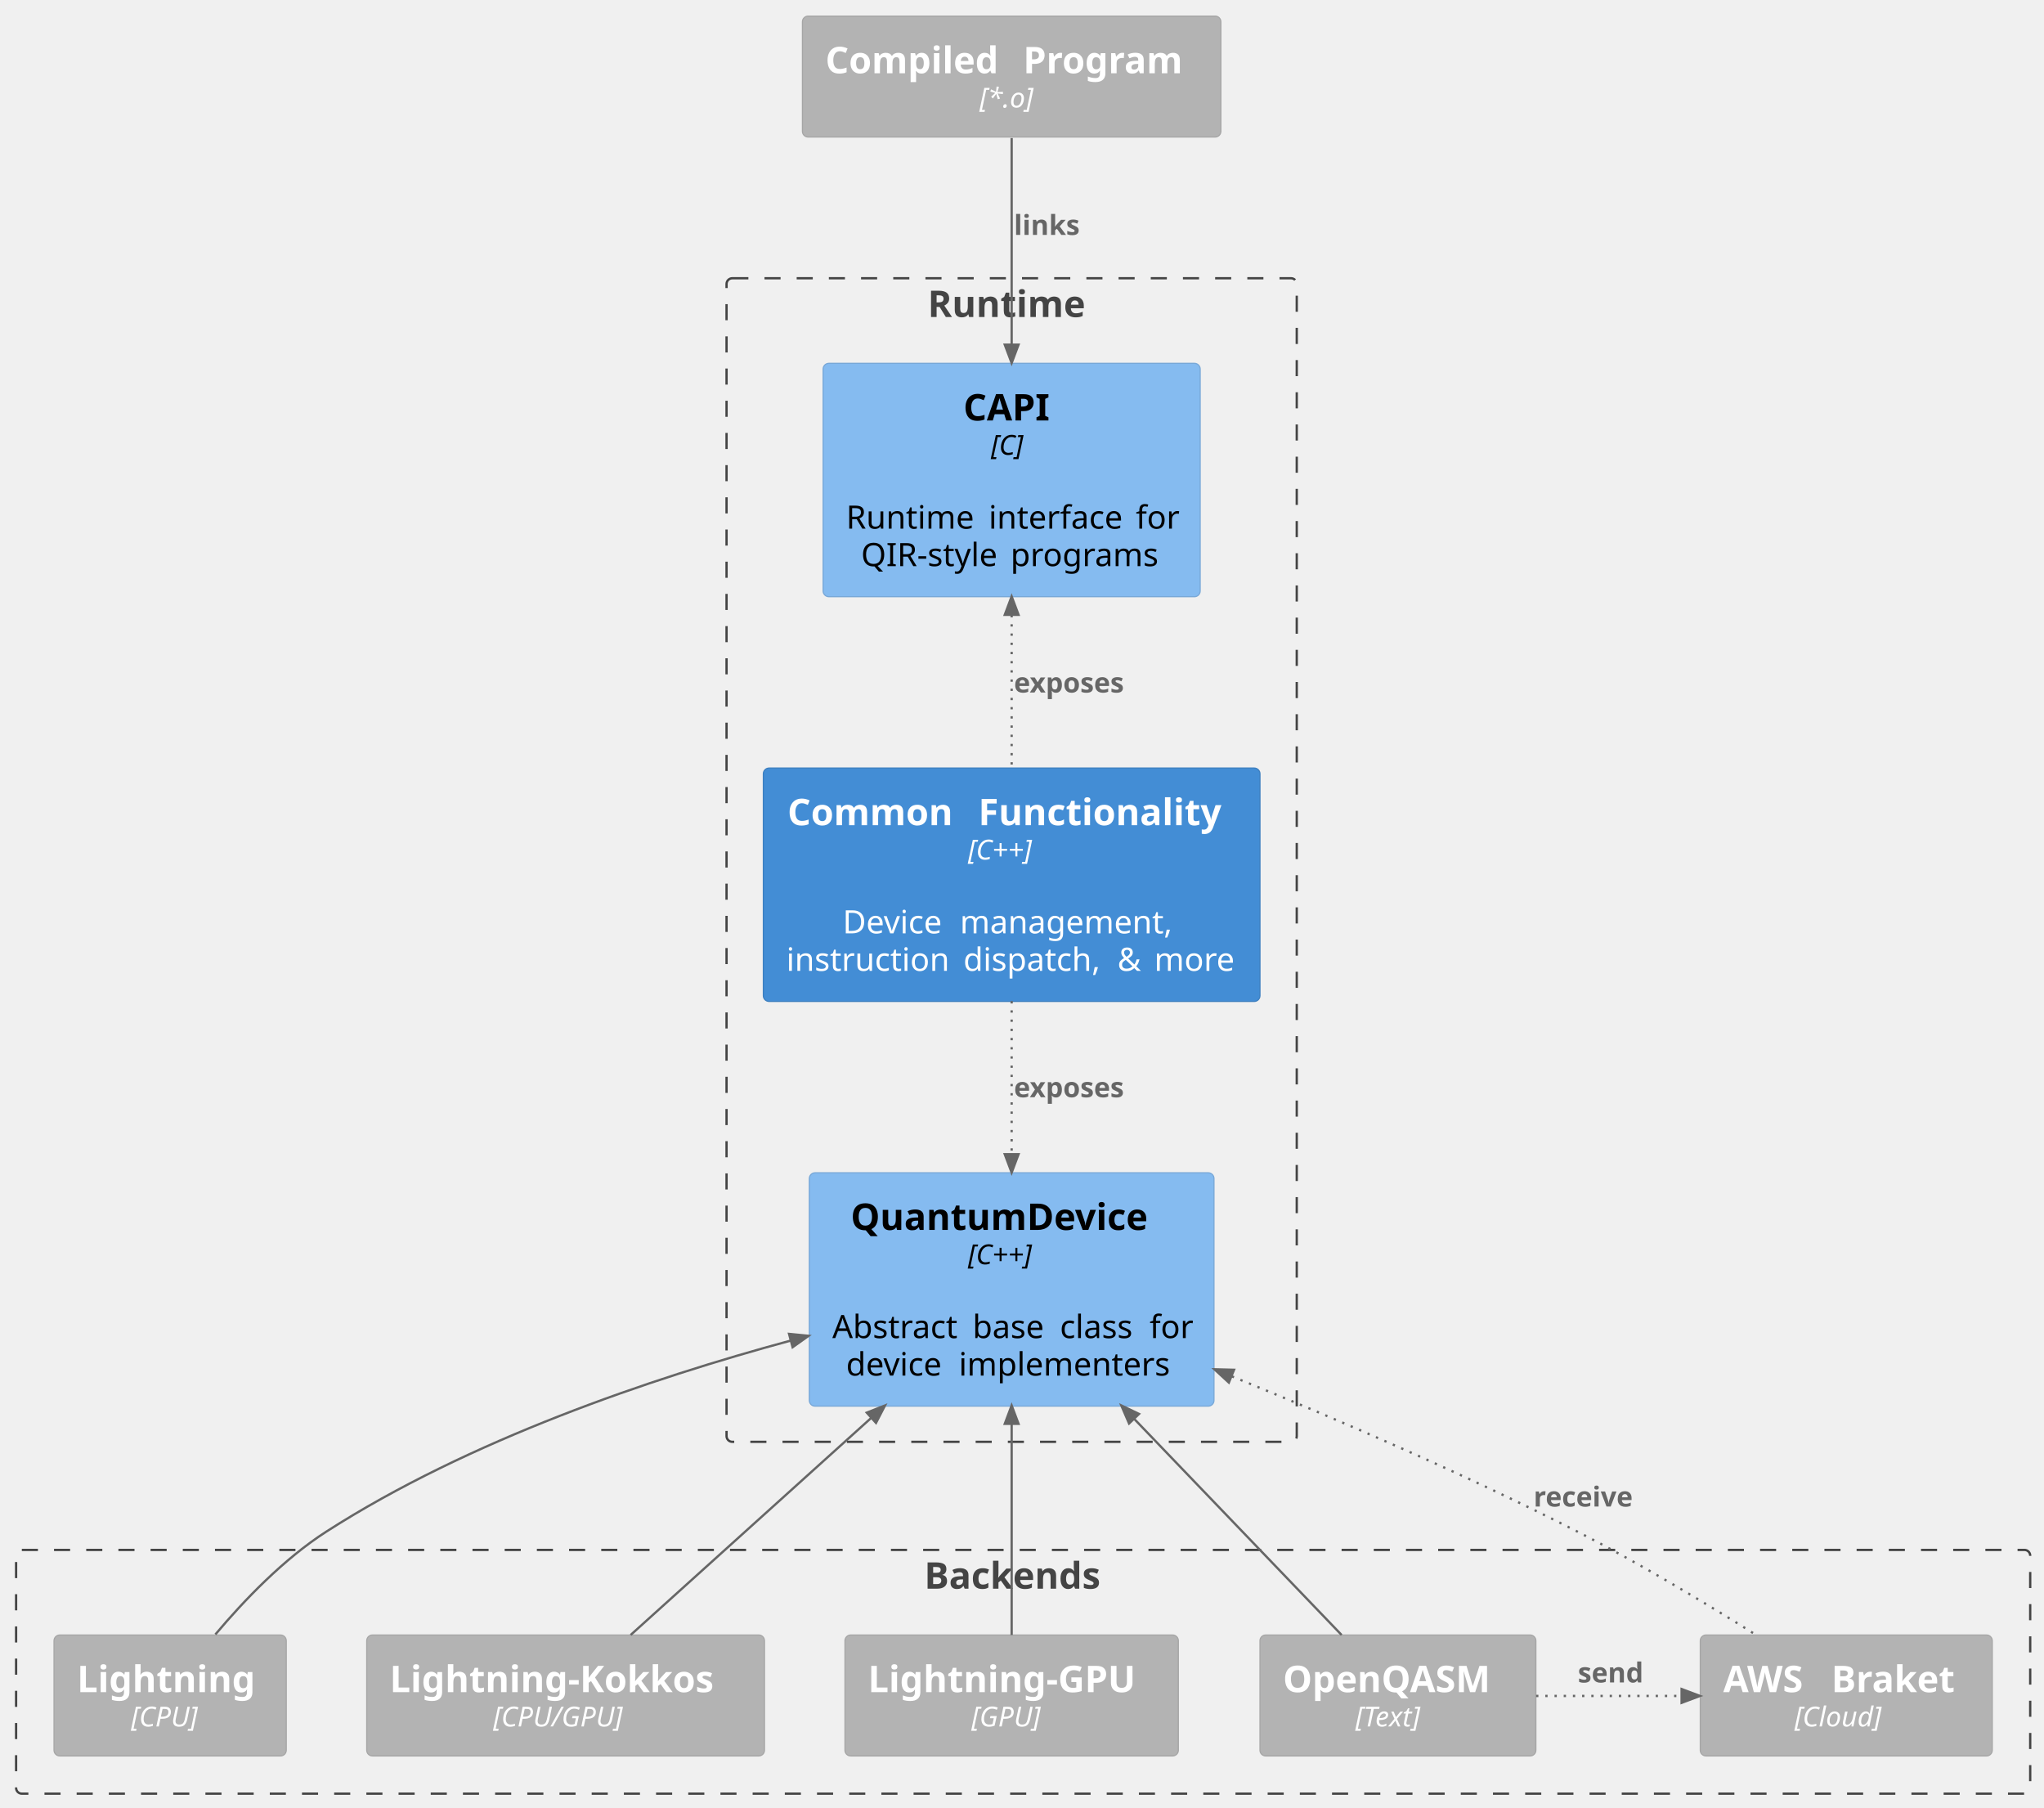
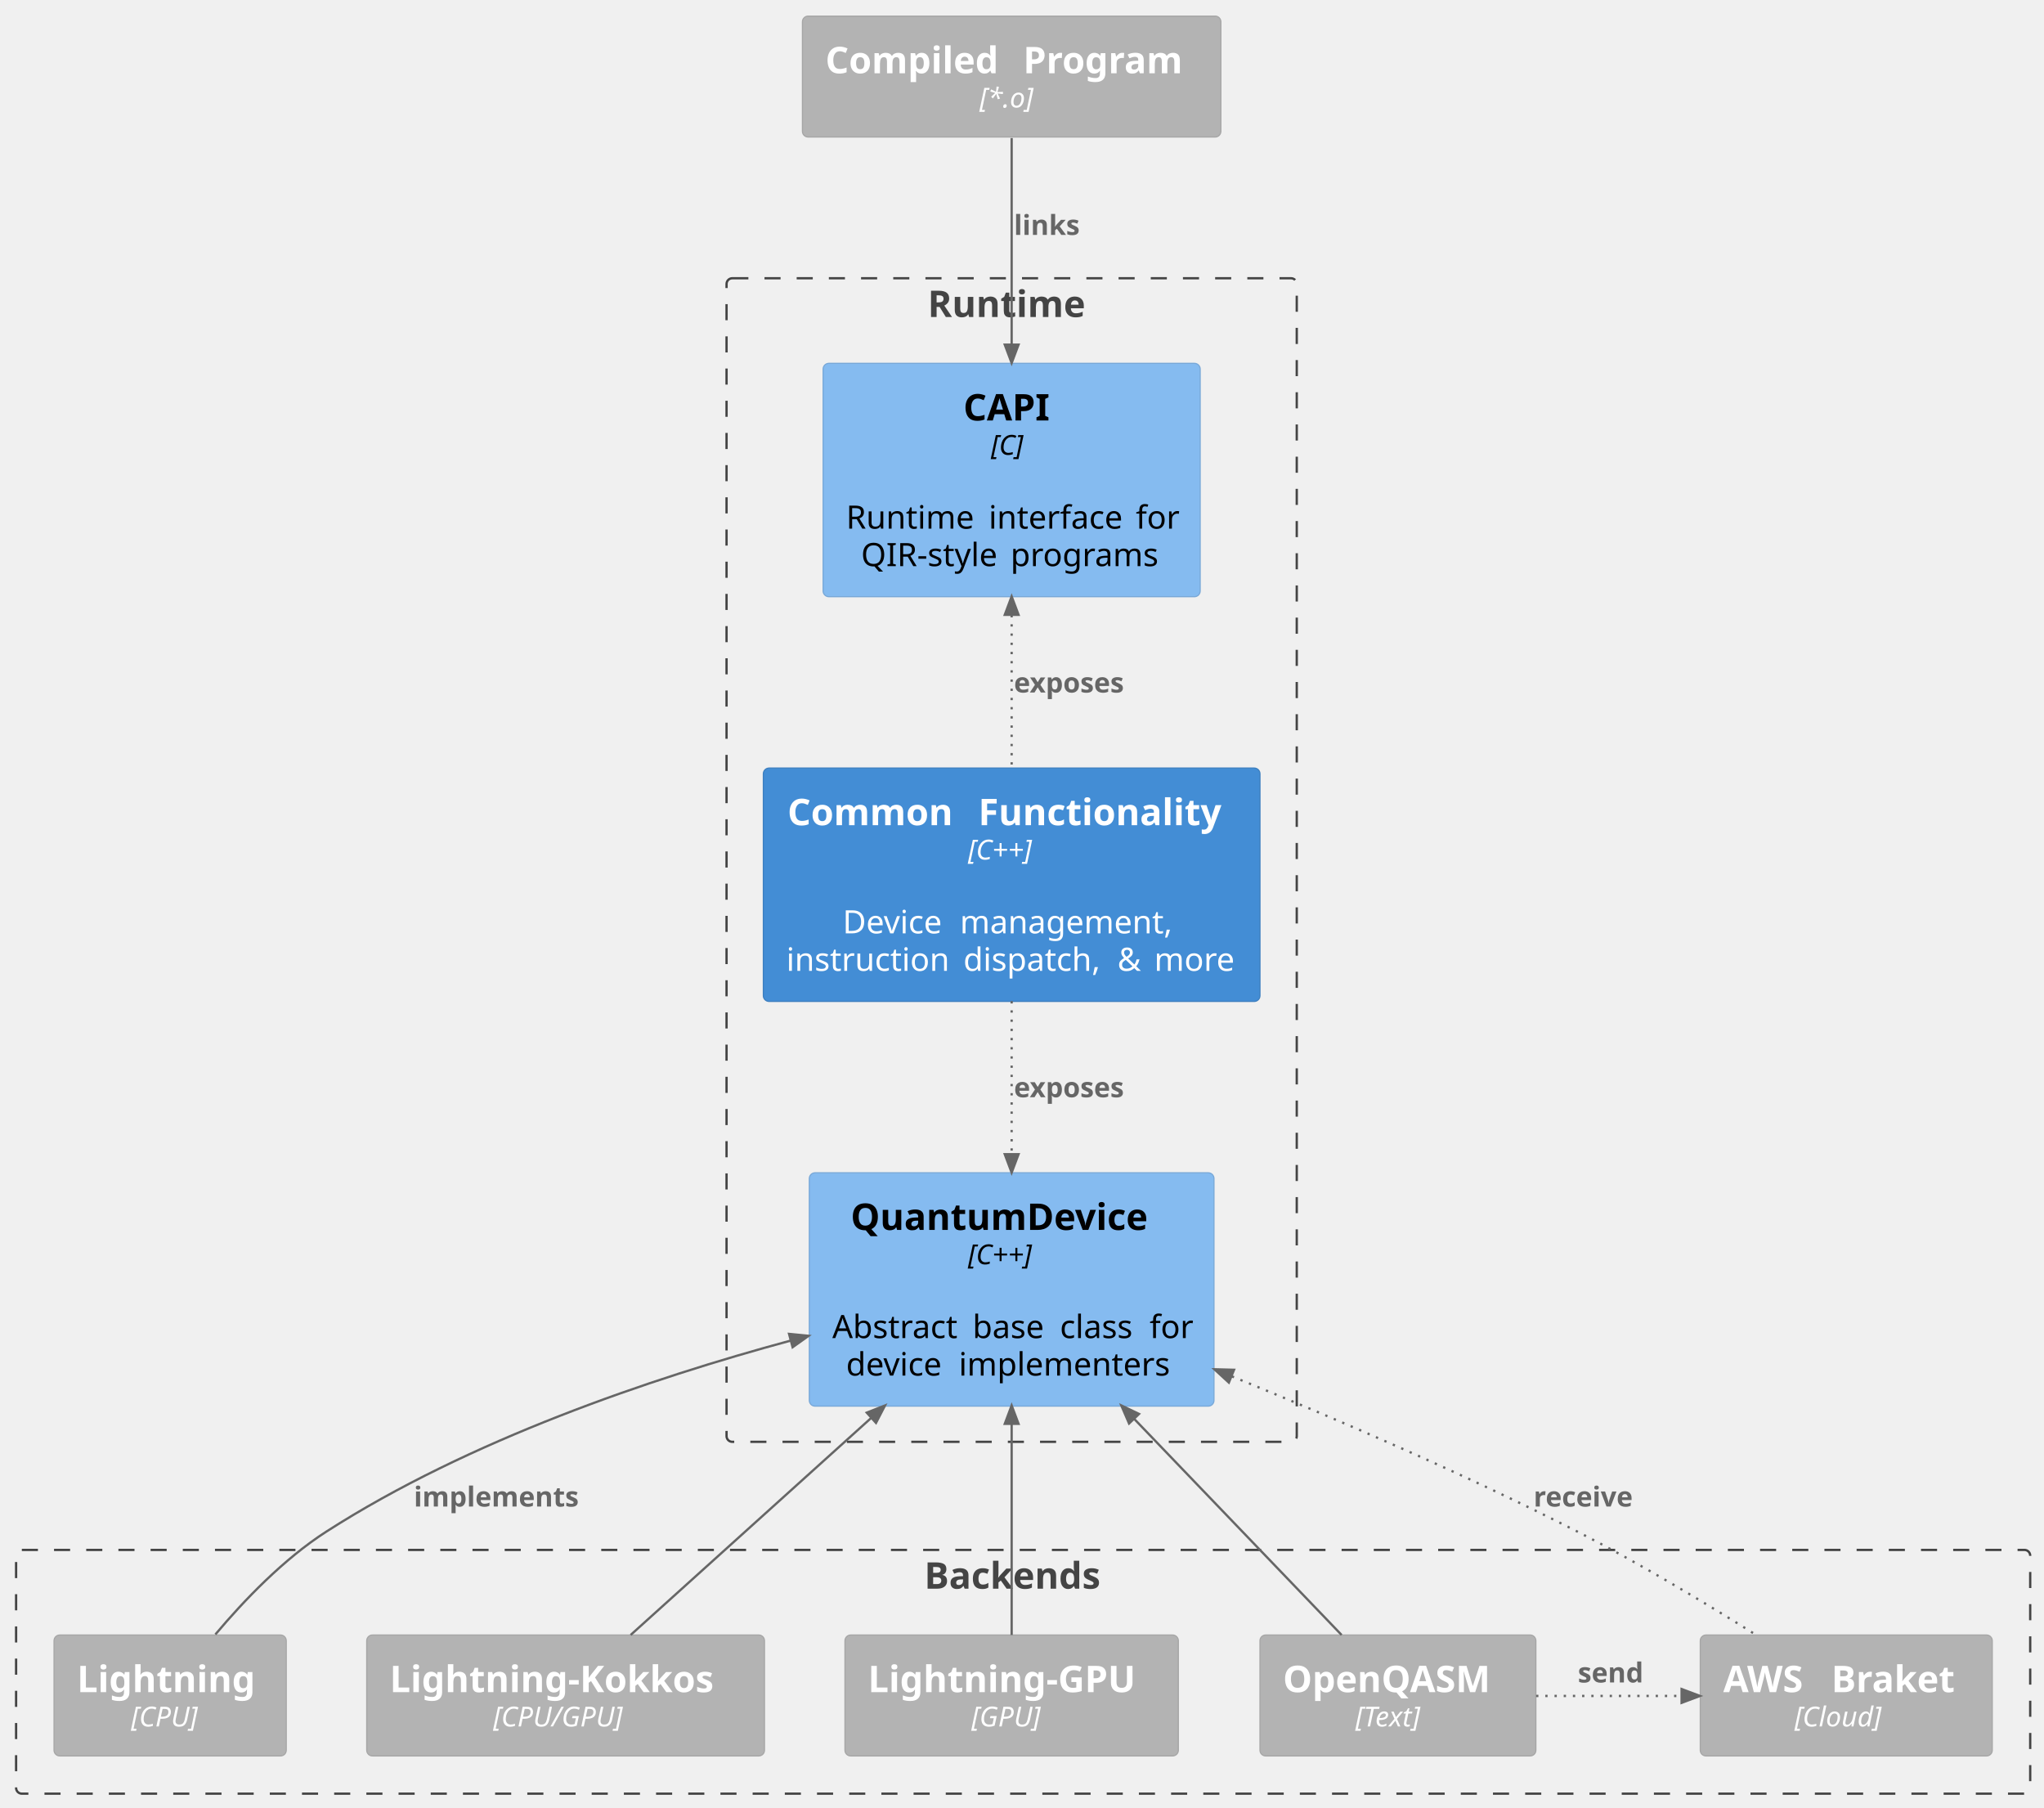
<svg xmlns="http://www.w3.org/2000/svg" xmlns:xlink="http://www.w3.org/1999/xlink" contentStyleType="text/css" height="786px" preserveAspectRatio="none" style="width:889px;height:786px;background:#FFFFFF;" version="1.1" viewBox="0 0 889 786" width="889px" zoomAndPan="magnify">
  <defs />
  <g>
    <g id="cluster_c1">
      <a href="https://github.com/plantuml-stdlib/C4-PlantUML" target="_top" title="https://github.com/plantuml-stdlib/C4-PlantUML" xlink:actuate="onRequest" xlink:href="https://github.com/plantuml-stdlib/C4-PlantUML" xlink:show="new" xlink:title="https://github.com/plantuml-stdlib/C4-PlantUML" xlink:type="simple">
        <rect fill="none" height="506" rx="2.5" ry="2.5" style="stroke:#444444;stroke-width:1.0;stroke-dasharray:7.0,7.0;" width="248" x="316" y="121" />
        <text fill="#444444" font-family="sans-serif" font-size="16" font-weight="bold" lengthAdjust="spacing" textLength="73" x="403.5" y="137.852">Runtime</text>
      </a>
    </g>
    <g id="cluster_c2">
      <a href="https://github.com/plantuml-stdlib/C4-PlantUML" target="_top" title="https://github.com/plantuml-stdlib/C4-PlantUML" xlink:actuate="onRequest" xlink:href="https://github.com/plantuml-stdlib/C4-PlantUML" xlink:show="new" xlink:title="https://github.com/plantuml-stdlib/C4-PlantUML" xlink:type="simple">
        <rect fill="none" height="106" rx="2.5" ry="2.5" style="stroke:#444444;stroke-width:1.0;stroke-dasharray:7.0,7.0;" width="876" x="7" y="674" />
        <text fill="#444444" font-family="sans-serif" font-size="16" font-weight="bold" lengthAdjust="spacing" textLength="86" x="402" y="690.852">Backends</text>
      </a>
    </g>
    <g id="elem__capi_">
      <rect fill="#85BBF0" height="101.484" rx="2.5" ry="2.5" style="stroke:#78A8D8;stroke-width:0.5;" width="164" x="358" y="158" />
      <text fill="#000000" font-family="sans-serif" font-size="16" font-weight="bold" lengthAdjust="spacing" textLength="42" x="419" y="182.852">CAPI</text>
      <text fill="#000000" font-family="sans-serif" font-size="12" font-style="italic" lengthAdjust="spacing" textLength="18" x="431" y="197.764">[C]</text>
      <text fill="#000000" font-family="sans-serif" font-size="14" lengthAdjust="spacing" textLength="4" x="438" y="213.589"> </text>
      <text fill="#000000" font-family="sans-serif" font-size="14" lengthAdjust="spacing" textLength="58" x="368" y="229.886">Runtime</text>
      <text fill="#000000" font-family="sans-serif" font-size="14" lengthAdjust="spacing" textLength="4" x="426" y="229.886"> </text>
      <text fill="#000000" font-family="sans-serif" font-size="14" lengthAdjust="spacing" textLength="60" x="430" y="229.886">interface</text>
      <text fill="#000000" font-family="sans-serif" font-size="14" lengthAdjust="spacing" textLength="4" x="490" y="229.886"> </text>
      <text fill="#000000" font-family="sans-serif" font-size="14" lengthAdjust="spacing" textLength="18" x="494" y="229.886">for</text>
      <text fill="#000000" font-family="sans-serif" font-size="14" lengthAdjust="spacing" textLength="61" x="374.5" y="246.183">QIR-style</text>
      <text fill="#000000" font-family="sans-serif" font-size="14" lengthAdjust="spacing" textLength="4" x="435.5" y="246.183"> </text>
      <text fill="#000000" font-family="sans-serif" font-size="14" lengthAdjust="spacing" textLength="66" x="439.5" y="246.183">programs</text>
    </g>
    <g id="elem__runtime_">
      <rect fill="#438DD5" height="101.484" rx="2.5" ry="2.5" style="stroke:#3C7FC0;stroke-width:0.5;" width="216" x="332" y="334" />
      <text fill="#FFFFFF" font-family="sans-serif" font-size="16" font-weight="bold" lengthAdjust="spacing" textLength="77" x="342.5" y="358.852">Common</text>
      <text fill="#FFFFFF" font-family="sans-serif" font-size="16" font-weight="bold" lengthAdjust="spacing" textLength="6" x="419.5" y="358.852"> </text>
      <text fill="#FFFFFF" font-family="sans-serif" font-size="16" font-weight="bold" lengthAdjust="spacing" textLength="112" x="425.5" y="358.852">Functionality</text>
      <text fill="#FFFFFF" font-family="sans-serif" font-size="12" font-style="italic" lengthAdjust="spacing" textLength="38" x="421" y="373.764">[C++]</text>
      <text fill="#FFFFFF" font-family="sans-serif" font-size="14" lengthAdjust="spacing" textLength="4" x="438" y="389.589"> </text>
      <text fill="#FFFFFF" font-family="sans-serif" font-size="14" lengthAdjust="spacing" textLength="47" x="366.5" y="405.886">Device</text>
      <text fill="#FFFFFF" font-family="sans-serif" font-size="14" lengthAdjust="spacing" textLength="4" x="413.5" y="405.886"> </text>
      <text fill="#FFFFFF" font-family="sans-serif" font-size="14" lengthAdjust="spacing" textLength="96" x="417.5" y="405.886">management,</text>
      <text fill="#FFFFFF" font-family="sans-serif" font-size="14" lengthAdjust="spacing" textLength="73" x="342" y="422.183">instruction</text>
      <text fill="#FFFFFF" font-family="sans-serif" font-size="14" lengthAdjust="spacing" textLength="4" x="415" y="422.183"> </text>
      <text fill="#FFFFFF" font-family="sans-serif" font-size="14" lengthAdjust="spacing" textLength="63" x="419" y="422.183">dispatch,</text>
      <text fill="#FFFFFF" font-family="sans-serif" font-size="14" lengthAdjust="spacing" textLength="4" x="482" y="422.183"> </text>
      <text fill="#FFFFFF" font-family="sans-serif" font-size="14" lengthAdjust="spacing" textLength="12" x="486" y="422.183">&amp;</text>
      <text fill="#FFFFFF" font-family="sans-serif" font-size="14" lengthAdjust="spacing" textLength="4" x="498" y="422.183"> </text>
      <text fill="#FFFFFF" font-family="sans-serif" font-size="14" lengthAdjust="spacing" textLength="36" x="502" y="422.183">more</text>
    </g>
    <g id="elem__quantumdevice_">
      <rect fill="#85BBF0" height="101.484" rx="2.5" ry="2.5" style="stroke:#78A8D8;stroke-width:0.5;" width="176" x="352" y="510" />
      <text fill="#000000" font-family="sans-serif" font-size="16" font-weight="bold" lengthAdjust="spacing" textLength="140" x="370" y="534.852">QuantumDevice</text>
      <text fill="#000000" font-family="sans-serif" font-size="12" font-style="italic" lengthAdjust="spacing" textLength="38" x="421" y="549.764">[C++]</text>
      <text fill="#000000" font-family="sans-serif" font-size="14" lengthAdjust="spacing" textLength="4" x="438" y="565.589"> </text>
      <text fill="#000000" font-family="sans-serif" font-size="14" lengthAdjust="spacing" textLength="57" x="362" y="581.886">Abstract</text>
      <text fill="#000000" font-family="sans-serif" font-size="14" lengthAdjust="spacing" textLength="4" x="419" y="581.886"> </text>
      <text fill="#000000" font-family="sans-serif" font-size="14" lengthAdjust="spacing" textLength="34" x="423" y="581.886">base</text>
      <text fill="#000000" font-family="sans-serif" font-size="14" lengthAdjust="spacing" textLength="4" x="457" y="581.886"> </text>
      <text fill="#000000" font-family="sans-serif" font-size="14" lengthAdjust="spacing" textLength="35" x="461" y="581.886">class</text>
      <text fill="#000000" font-family="sans-serif" font-size="14" lengthAdjust="spacing" textLength="4" x="496" y="581.886"> </text>
      <text fill="#000000" font-family="sans-serif" font-size="14" lengthAdjust="spacing" textLength="18" x="500" y="581.886">for</text>
      <text fill="#000000" font-family="sans-serif" font-size="14" lengthAdjust="spacing" textLength="45" x="368" y="598.183">device</text>
      <text fill="#000000" font-family="sans-serif" font-size="14" lengthAdjust="spacing" textLength="4" x="413" y="598.183"> </text>
      <text fill="#000000" font-family="sans-serif" font-size="14" lengthAdjust="spacing" textLength="95" x="417" y="598.183">implementers</text>
    </g>
    <g id="elem__pl_lightning_">
      <rect fill="#B3B3B3" height="52.594" rx="2.5" ry="2.5" style="stroke:#A6A6A6;stroke-width:0.5;" width="101" x="23.5" y="711" />
      <text fill="#FFFFFF" font-family="sans-serif" font-size="16" font-weight="bold" lengthAdjust="spacing" textLength="81" x="33.5" y="735.852">Lightning</text>
      <text fill="#FFFFFF" font-family="sans-serif" font-size="12" font-style="italic" lengthAdjust="spacing" textLength="34" x="57" y="750.764">[CPU]</text>
    </g>
    <g id="elem__pl_lightning_kokkos_">
      <rect fill="#B3B3B3" height="52.594" rx="2.5" ry="2.5" style="stroke:#A6A6A6;stroke-width:0.5;" width="173" x="159.5" y="711" />
      <text fill="#FFFFFF" font-family="sans-serif" font-size="16" font-weight="bold" lengthAdjust="spacing" textLength="153" x="169.5" y="735.852">Lightning-Kokkos</text>
      <text fill="#FFFFFF" font-family="sans-serif" font-size="12" font-style="italic" lengthAdjust="spacing" textLength="63" x="214.5" y="750.764">[CPU/GPU]</text>
    </g>
    <g id="elem__pl_lightning_gpu_">
      <rect fill="#B3B3B3" height="52.594" rx="2.5" ry="2.5" style="stroke:#A6A6A6;stroke-width:0.5;" width="145" x="367.5" y="711" />
      <text fill="#FFFFFF" font-family="sans-serif" font-size="16" font-weight="bold" lengthAdjust="spacing" textLength="125" x="377.5" y="735.852">Lightning-GPU</text>
      <text fill="#FFFFFF" font-family="sans-serif" font-size="12" font-style="italic" lengthAdjust="spacing" textLength="35" x="422.5" y="750.764">[GPU]</text>
    </g>
    <g id="elem__openqasm_">
      <rect fill="#B3B3B3" height="52.594" rx="2.5" ry="2.5" style="stroke:#A6A6A6;stroke-width:0.5;" width="120" x="548" y="711" />
      <text fill="#FFFFFF" font-family="sans-serif" font-size="16" font-weight="bold" lengthAdjust="spacing" textLength="100" x="558" y="735.852">OpenQASM</text>
      <text fill="#FFFFFF" font-family="sans-serif" font-size="12" font-style="italic" lengthAdjust="spacing" textLength="37" x="589.5" y="750.764">[Text]</text>
    </g>
    <g id="elem__aws_braket_">
      <rect fill="#B3B3B3" height="52.594" rx="2.5" ry="2.5" style="stroke:#A6A6A6;stroke-width:0.5;" width="127" x="739.5" y="711" />
      <text fill="#FFFFFF" font-family="sans-serif" font-size="16" font-weight="bold" lengthAdjust="spacing" textLength="41" x="749.5" y="735.852">AWS</text>
      <text fill="#FFFFFF" font-family="sans-serif" font-size="16" font-weight="bold" lengthAdjust="spacing" textLength="6" x="790.5" y="735.852"> </text>
      <text fill="#FFFFFF" font-family="sans-serif" font-size="16" font-weight="bold" lengthAdjust="spacing" textLength="60" x="796.5" y="735.852">Braket</text>
      <text fill="#FFFFFF" font-family="sans-serif" font-size="12" font-style="italic" lengthAdjust="spacing" textLength="45" x="780.5" y="750.764">[Cloud]</text>
    </g>
    <g id="elem__user_program_">
      <rect fill="#B3B3B3" height="52.594" rx="2.5" ry="2.5" style="stroke:#A6A6A6;stroke-width:0.5;" width="182" x="349" y="7" />
      <text fill="#FFFFFF" font-family="sans-serif" font-size="16" font-weight="bold" lengthAdjust="spacing" textLength="80" x="359" y="31.852">Compiled</text>
      <text fill="#FFFFFF" font-family="sans-serif" font-size="16" font-weight="bold" lengthAdjust="spacing" textLength="6" x="439" y="31.852"> </text>
      <text fill="#FFFFFF" font-family="sans-serif" font-size="16" font-weight="bold" lengthAdjust="spacing" textLength="76" x="445" y="31.852">Program</text>
      <text fill="#FFFFFF" font-family="sans-serif" font-size="12" font-style="italic" lengthAdjust="spacing" textLength="28" x="426" y="46.764">[*.o]</text>
    </g>
    <g id="link__user_program___capi_">
      <path d="M440,60.03 C440,83.58 440,119.41 440,149.85 " fill="none" id="_user_program_-to-_capi_" style="stroke:#666666;stroke-width:1.0;" />
      <polygon fill="#666666" points="440,157.87,443,149.87,437,149.87,440,157.87" style="stroke:#666666;stroke-width:1.0;" />
      <text fill="#666666" font-family="sans-serif" font-size="12" font-weight="bold" lengthAdjust="spacing" textLength="33" x="441" y="102.139">links</text>
    </g>
    <g id="link__capi___runtime_">
      <path d="M440,267.47 C440,289 440,313.22 440,333.93 " fill="none" id="_capi_-backto-_runtime_" style="stroke:#666666;stroke-width:1.0;stroke-dasharray:1.0,3.0;" />
      <polygon fill="#666666" points="440,259.36,437,267.36,443,267.36,440,259.36" style="stroke:#666666;stroke-width:1.0;" />
      <text fill="#666666" font-family="sans-serif" font-size="12" font-weight="bold" lengthAdjust="spacing" textLength="59" x="441" y="301.139">exposes</text>
    </g>
    <g id="link__runtime___quantumdevice_">
      <path d="M440,435.36 C440,456.11 440,480.33 440,501.83 " fill="none" id="_runtime_-to-_quantumdevice_" style="stroke:#666666;stroke-width:1.0;stroke-dasharray:1.0,3.0;" />
      <polygon fill="#666666" points="440,509.93,443,501.93,437,501.93,440,509.93" style="stroke:#666666;stroke-width:1.0;" />
      <text fill="#666666" font-family="sans-serif" font-size="12" font-weight="bold" lengthAdjust="spacing" textLength="59" x="441" y="477.139">exposes</text>
    </g>
    <g id="link__quantumdevice___pl_lightning_">
      <path d="M343.95,582.96 C282.89,599.46 203.96,626.26 142,666 C123.39,677.94 106.15,695.93 93.68,710.75 " fill="none" id="_quantumdevice_-backto-_pl_lightning_" style="stroke:#666666;stroke-width:1.0;" />
      <polygon fill="#666666" points="351.69,580.9,343.188,580.059,344.731,585.857,351.69,580.9" style="stroke:#666666;stroke-width:1.0;" />
-       <text fill="#666666" font-family="sans-serif" font-size="0" lengthAdjust="spacing" textLength="0" x="180" y="645.5">.</text>
+       <text fill="#666666" font-family="sans-serif" font-size="12" font-weight="bold" lengthAdjust="spacing" textLength="82" x="180" y="655.139">implements</text>
    </g>
    <g id="link__quantumdevice___pl_lightning_kokkos_">
      <path d="M378.93,616.59 C343.91,648.18 301.63,686.32 274.29,710.98 " fill="none" id="_quantumdevice_-backto-_pl_lightning_kokkos_" style="stroke:#666666;stroke-width:1.0;" />
      <polygon fill="#666666" points="384.93,611.18,376.979,614.308,380.997,618.765,384.93,611.18" style="stroke:#666666;stroke-width:1.0;" />
      <text fill="#666666" font-family="sans-serif" font-size="0" lengthAdjust="spacing" textLength="0" x="349" y="645.5">.</text>
    </g>
    <g id="link__quantumdevice___pl_lightning_gpu_">
      <path d="M440,619.35 C440,650.37 440,687.04 440,710.98 " fill="none" id="_quantumdevice_-backto-_pl_lightning_gpu_" style="stroke:#666666;stroke-width:1.0;" />
      <polygon fill="#666666" points="440,611.18,437,619.18,443,619.18,440,611.18" style="stroke:#666666;stroke-width:1.0;" />
      <text fill="#666666" font-family="sans-serif" font-size="0" lengthAdjust="spacing" textLength="0" x="441" y="645.5">.</text>
    </g>
    <g id="link__quantumdevice___openqasm_">
      <path d="M493.26,616.98 C523.51,648.49 559.93,686.42 583.5,710.98 " fill="none" id="_quantumdevice_-backto-_openqasm_" style="stroke:#666666;stroke-width:1.0;" />
      <polygon fill="#666666" points="487.69,611.18,491.068,619.028,495.395,614.872,487.69,611.18" style="stroke:#666666;stroke-width:1.0;" />
      <text fill="#666666" font-family="sans-serif" font-size="0" lengthAdjust="spacing" textLength="0" x="530" y="645.5">.</text>
    </g>
    <g id="link__quantumdevice___aws_braket_">
      <path d="M535.79,598.53 C581.89,617.28 637.55,641.27 686,666 C712.61,679.59 741.37,696.88 763.72,710.93 " fill="none" id="_quantumdevice_-backto-_aws_braket_" style="stroke:#666666;stroke-width:1.0;stroke-dasharray:1.0,3.0;" />
      <polygon fill="#666666" points="528.18,595.45,534.471,601.232,536.721,595.67,528.18,595.45" style="stroke:#666666;stroke-width:1.0;" />
      <text fill="#666666" font-family="sans-serif" font-size="12" font-weight="bold" lengthAdjust="spacing" textLength="51" x="667" y="655.139">receive</text>
    </g>
    <g id="link__openqasm___aws_braket_">
      <path d="M668.1,737.5 C688.05,737.5 710.47,737.5 731.22,737.5 " fill="none" id="_openqasm_-to-_aws_braket_" style="stroke:#666666;stroke-width:1.0;stroke-dasharray:1.0,3.0;" />
      <polygon fill="#666666" points="739.38,737.5,731.38,734.5,731.38,740.5,739.38,737.5" style="stroke:#666666;stroke-width:1.0;" />
      <text fill="#666666" font-family="sans-serif" font-size="12" font-weight="bold" lengthAdjust="spacing" textLength="35" x="686.25" y="731.639">send</text>
    </g>
  </g>
</svg>
